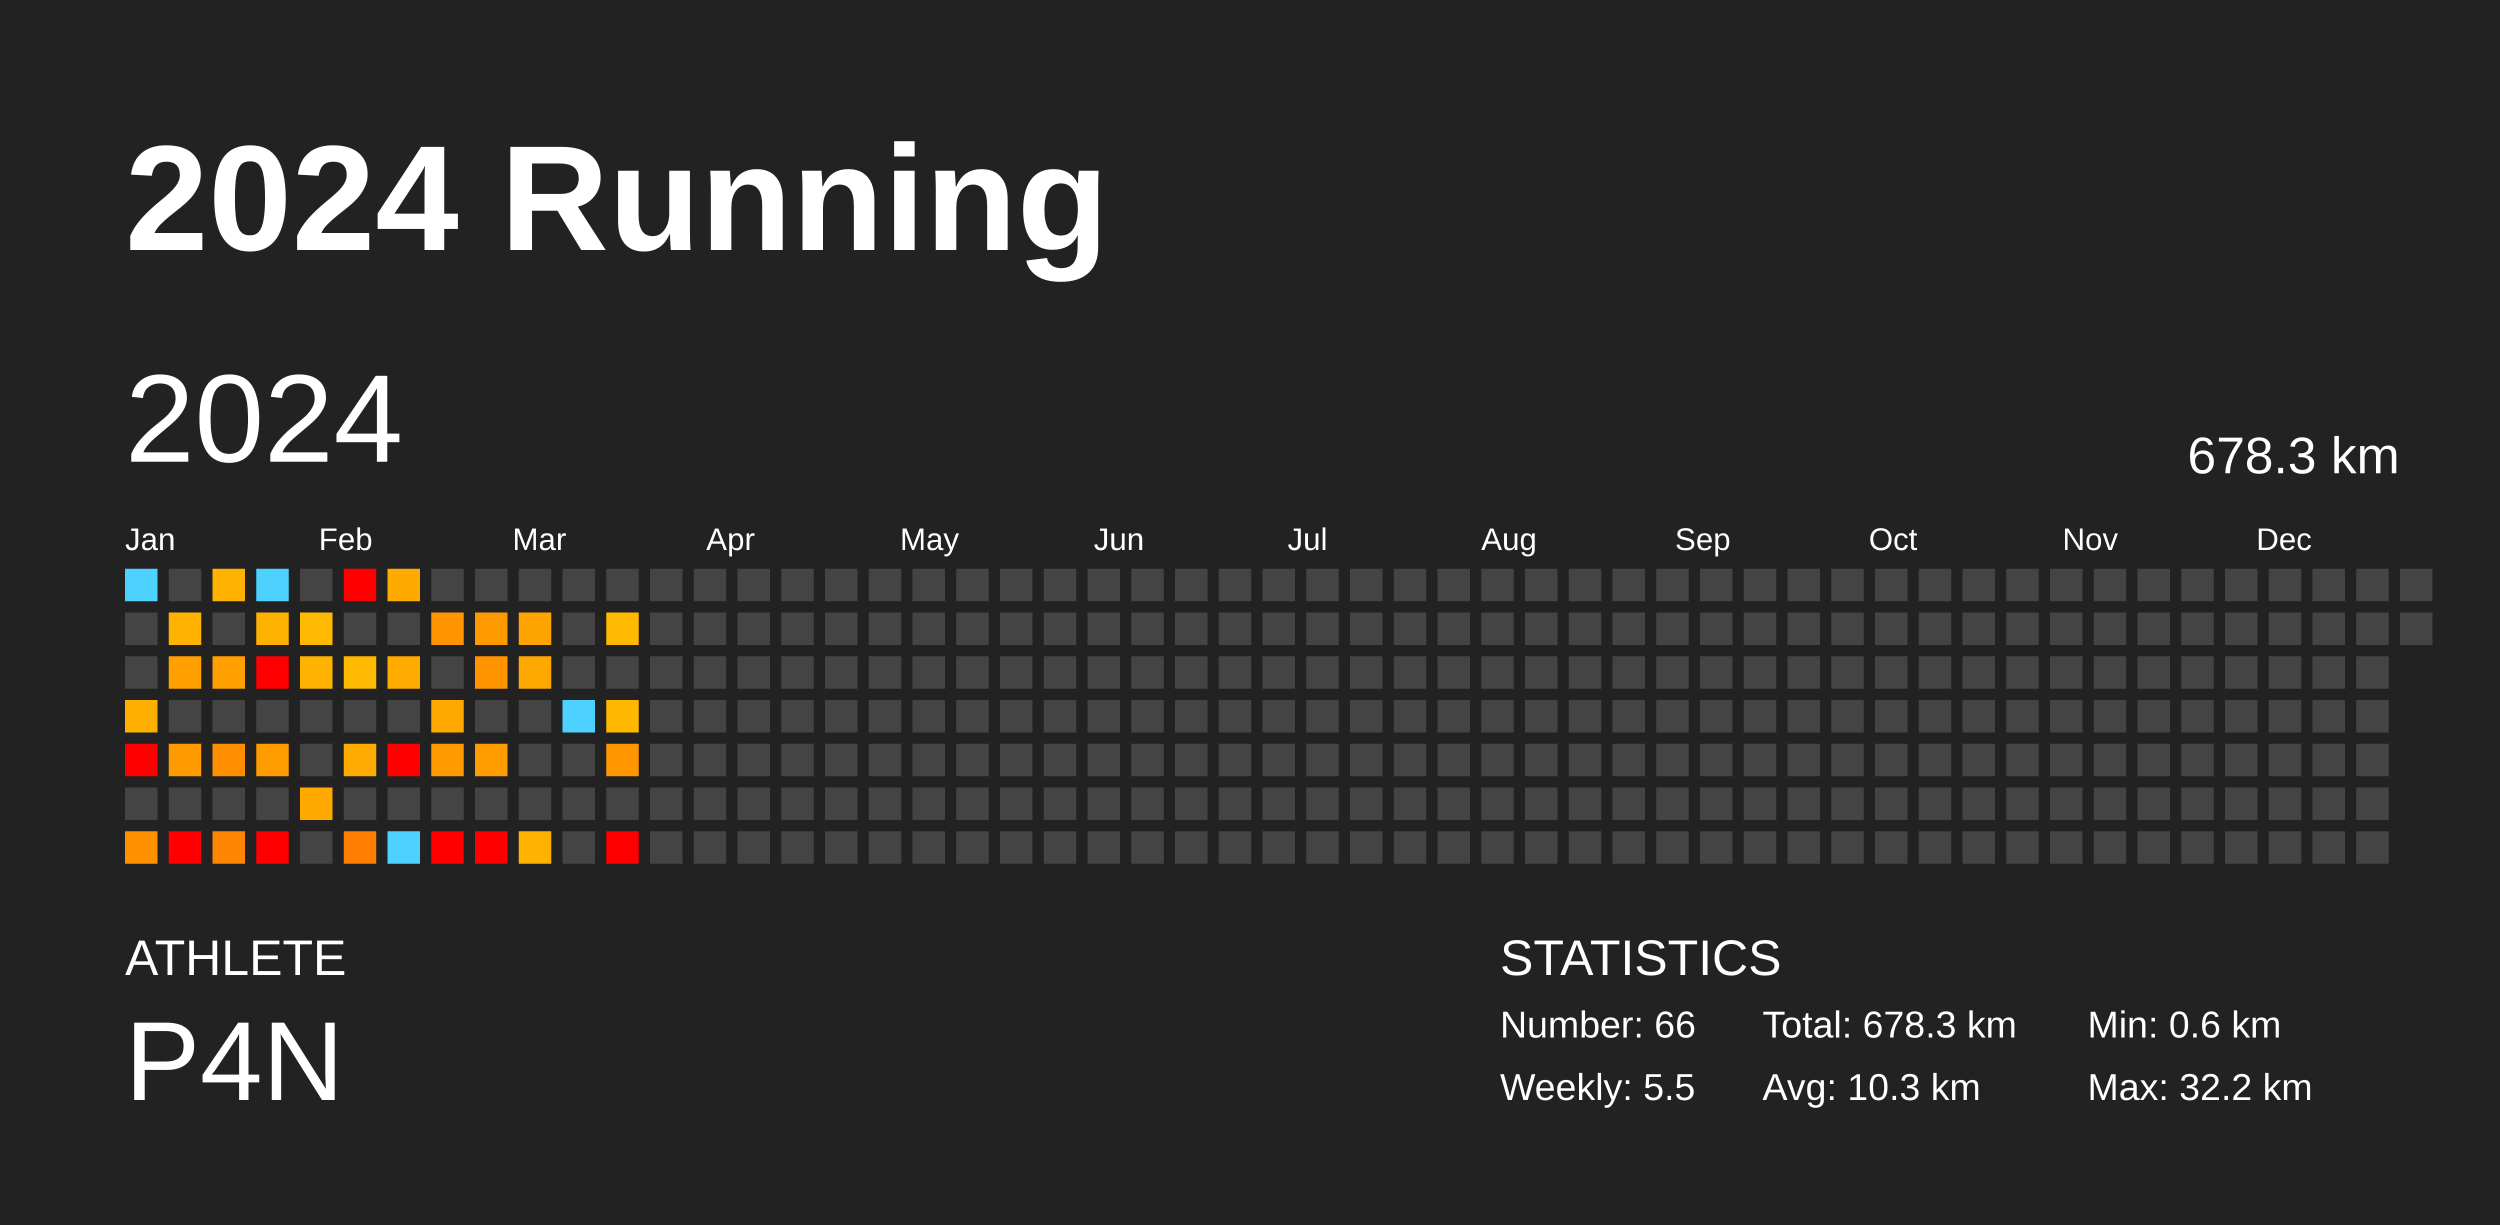
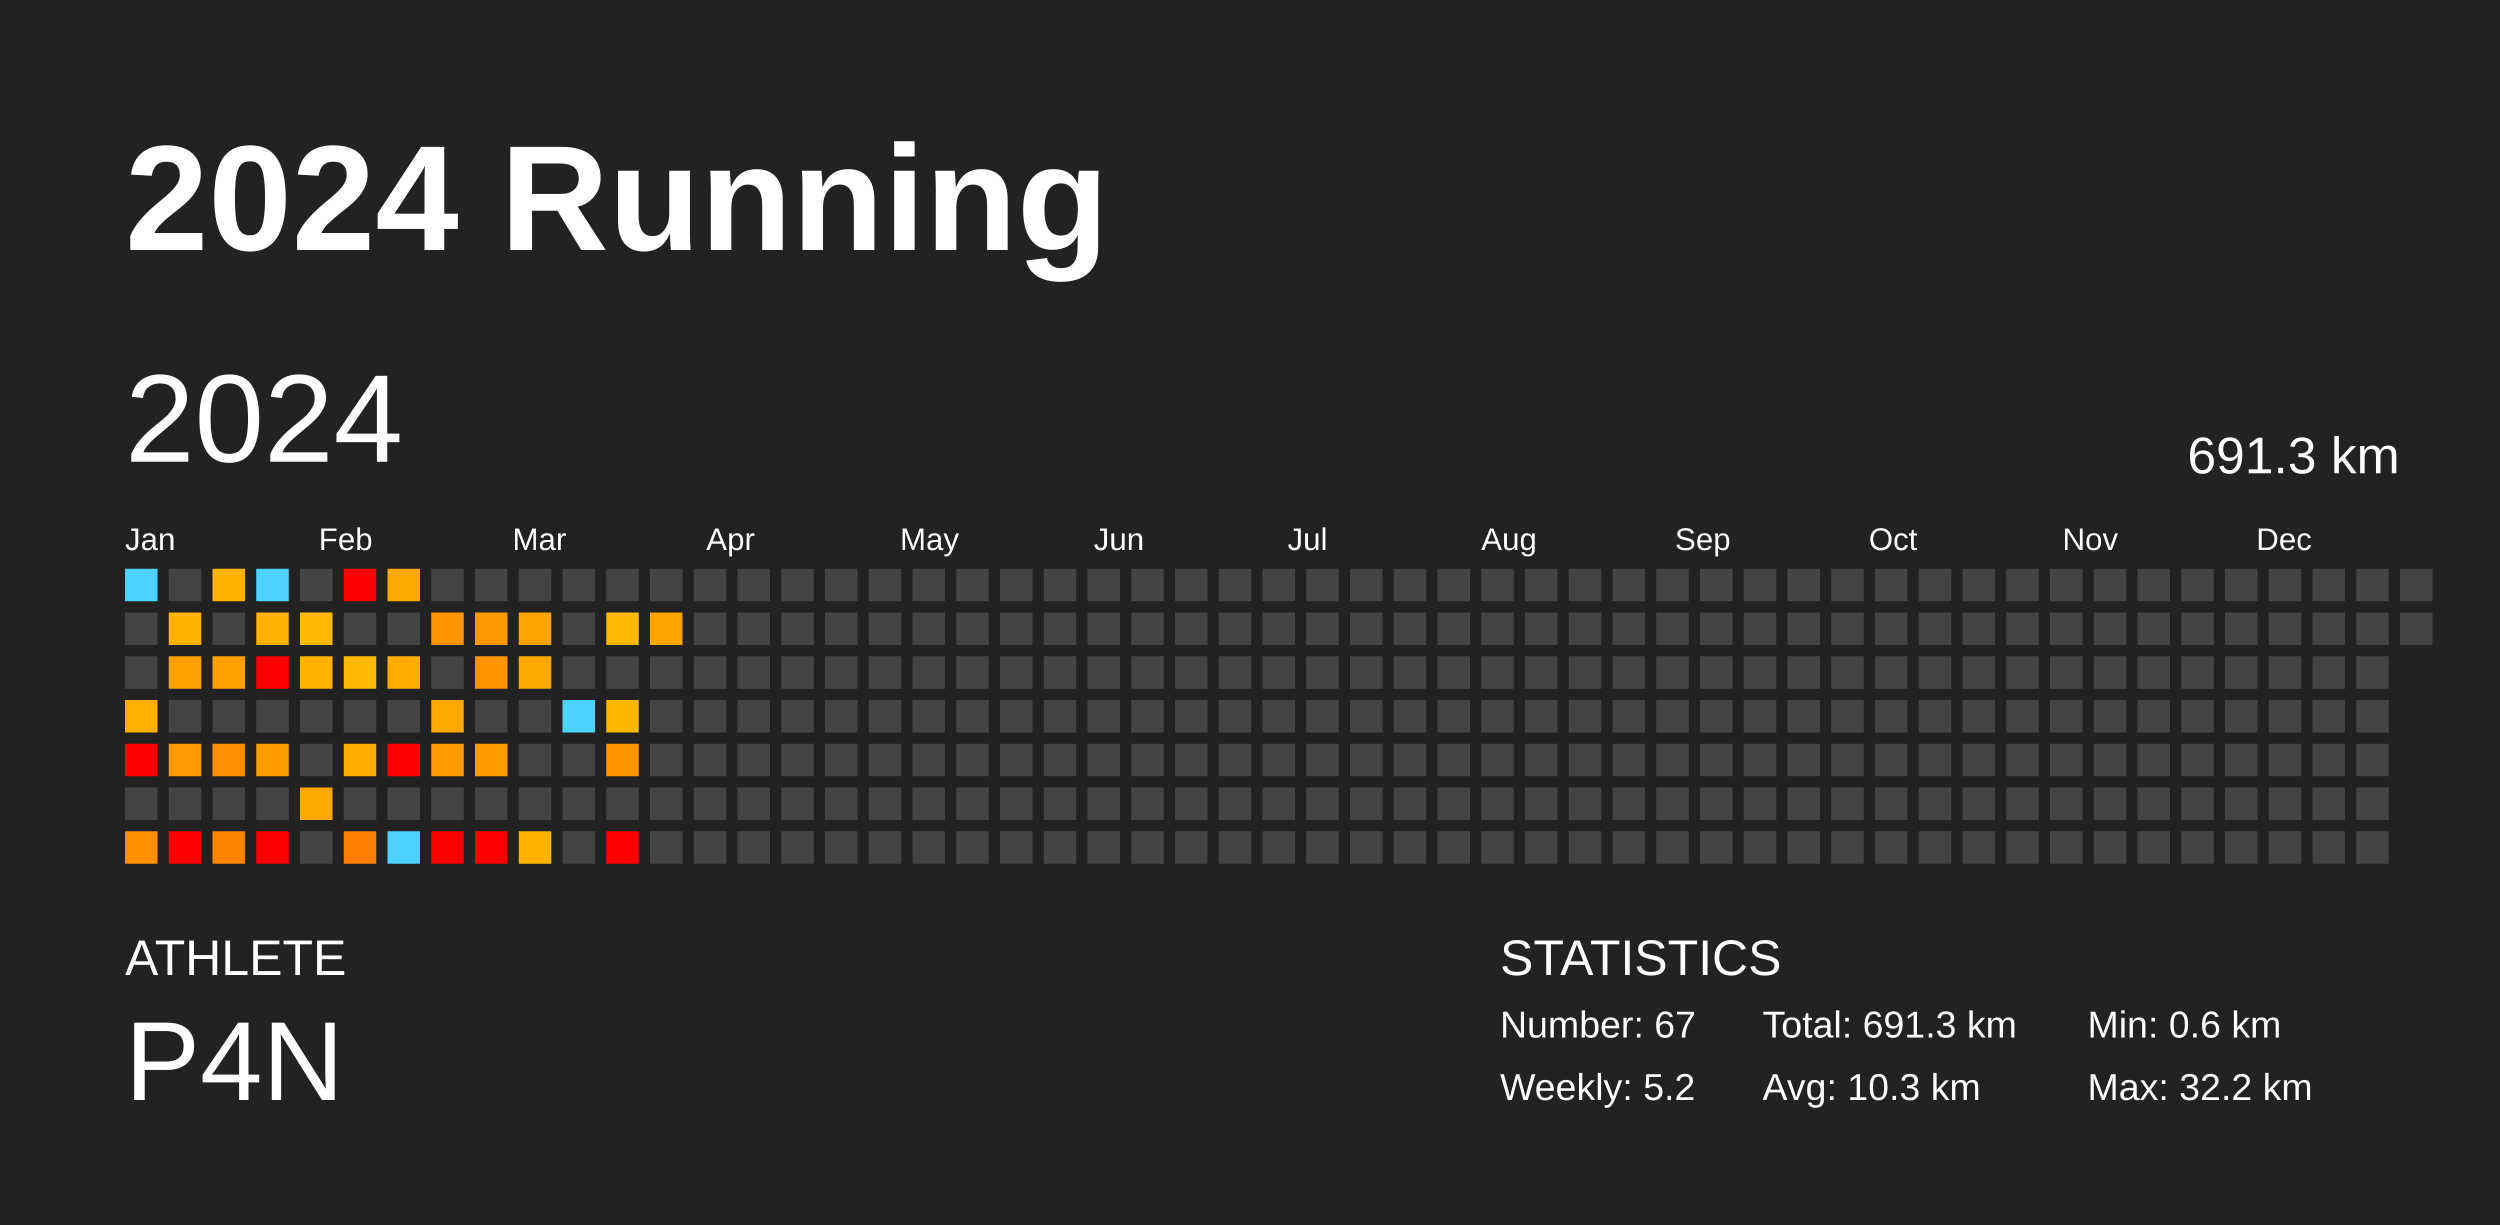
<svg xmlns="http://www.w3.org/2000/svg" baseProfile="full" height="98mm" version="1.1" viewBox="0,0,200,98" width="200mm">
  <defs />
  <rect fill="#222222" height="98" width="200" x="0" y="0" />
  <text fill="#FFFFFF" style="font-size:12px; font-family:Arial; font-weight:bold;" x="10" y="20">2024 Running</text>
  <text fill="#FFFFFF" style="font-size:4px; font-family:Arial" x="10" y="78">ATHLETE</text>
  <text fill="#FFFFFF" style="font-size:9px; font-family:Arial" x="10" y="88">P4N</text>
  <text fill="#FFFFFF" style="font-size:4px; font-family:Arial" x="120" y="78">STATISTICS</text>
-   <text fill="#FFFFFF" style="font-size:3px; font-family:Arial" x="120" y="83">Number: 66</text>
-   <text fill="#FFFFFF" style="font-size:3px; font-family:Arial" x="120" y="88">Weekly: 5.5</text>
-   <text fill="#FFFFFF" style="font-size:3px; font-family:Arial" x="141" y="83">Total: 678.3 km</text>
+   <text fill="#FFFFFF" style="font-size:3px; font-family:Arial" x="120" y="83">Number: 67</text>
+   <text fill="#FFFFFF" style="font-size:3px; font-family:Arial" x="120" y="88">Weekly: 5.2</text>
+   <text fill="#FFFFFF" style="font-size:3px; font-family:Arial" x="141" y="83">Total: 691.3 km</text>
  <text fill="#FFFFFF" style="font-size:3px; font-family:Arial" x="141" y="88">Avg: 10.3 km</text>
  <text fill="#FFFFFF" style="font-size:3px; font-family:Arial" x="167" y="83">Min: 0.6 km</text>
  <text fill="#FFFFFF" style="font-size:3px; font-family:Arial" x="167" y="88">Max: 32.2 km</text>
  <text dominant-baseline="hanging" fill="#FFFFFF" style="font-size:10.0px; font-family:Arial;" x="10" y="30">2024</text>
-   <text dominant-baseline="hanging" fill="#FFFFFF" style="font-size:4.125px; font-family:Arial;" x="175" y="35">678.3 km</text>
+   <text dominant-baseline="hanging" fill="#FFFFFF" style="font-size:4.125px; font-family:Arial;" x="175" y="35">691.3 km</text>
  <text fill="#FFFFFF" style="font-size:2.5px; font-family:Arial" x="10.0" y="44">Jan</text>
  <text fill="#FFFFFF" style="font-size:2.5px; font-family:Arial" x="25.5" y="44">Feb</text>
  <text fill="#FFFFFF" style="font-size:2.5px; font-family:Arial" x="41.0" y="44">Mar</text>
  <text fill="#FFFFFF" style="font-size:2.5px; font-family:Arial" x="56.5" y="44">Apr</text>
  <text fill="#FFFFFF" style="font-size:2.5px; font-family:Arial" x="72.0" y="44">May</text>
  <text fill="#FFFFFF" style="font-size:2.5px; font-family:Arial" x="87.5" y="44">Jun</text>
  <text fill="#FFFFFF" style="font-size:2.5px; font-family:Arial" x="103.0" y="44">Jul</text>
  <text fill="#FFFFFF" style="font-size:2.5px; font-family:Arial" x="118.5" y="44">Aug</text>
  <text fill="#FFFFFF" style="font-size:2.5px; font-family:Arial" x="134.0" y="44">Sep</text>
  <text fill="#FFFFFF" style="font-size:2.5px; font-family:Arial" x="149.5" y="44">Oct</text>
  <text fill="#FFFFFF" style="font-size:2.5px; font-family:Arial" x="165.0" y="44">Nov</text>
  <text fill="#FFFFFF" style="font-size:2.5px; font-family:Arial" x="180.5" y="44">Dec</text>
  <rect fill="#4dd2ff" height="2.6" width="2.6" x="10.0" y="45.5" />
  <rect fill="#444444" height="2.6" width="2.6" x="10.0" y="49.0" />
  <rect fill="#444444" height="2.6" width="2.6" x="10.0" y="52.5" />
  <rect fill="#ffaf00" height="2.6" width="2.6" x="10.0" y="56.0" />
  <rect fill="red" height="2.6" width="2.6" x="10.0" y="59.5" />
  <rect fill="#444444" height="2.6" width="2.6" x="10.0" y="63.0" />
  <rect fill="#ff9100" height="2.6" width="2.6" x="10.0" y="66.5" />
  <rect fill="#444444" height="2.6" width="2.6" x="13.5" y="45.5" />
  <rect fill="#ffb200" height="2.6" width="2.6" x="13.5" y="49.0" />
  <rect fill="#ffa000" height="2.6" width="2.6" x="13.5" y="52.5" />
  <rect fill="#444444" height="2.6" width="2.6" x="13.5" y="56.0" />
  <rect fill="#ff9b00" height="2.6" width="2.6" x="13.5" y="59.5" />
  <rect fill="#444444" height="2.6" width="2.6" x="13.5" y="63.0" />
  <rect fill="red" height="2.6" width="2.6" x="13.5" y="66.5" />
  <rect fill="#ffb200" height="2.6" width="2.6" x="17.0" y="45.5" />
  <rect fill="#444444" height="2.6" width="2.6" x="17.0" y="49.0" />
  <rect fill="#ffa000" height="2.6" width="2.6" x="17.0" y="52.5" />
  <rect fill="#444444" height="2.6" width="2.6" x="17.0" y="56.0" />
  <rect fill="#ff8e00" height="2.6" width="2.6" x="17.0" y="59.5" />
  <rect fill="#444444" height="2.6" width="2.6" x="17.0" y="63.0" />
  <rect fill="#ff8400" height="2.6" width="2.6" x="17.0" y="66.5" />
  <rect fill="#4dd2ff" height="2.6" width="2.6" x="20.5" y="45.5" />
  <rect fill="#ffb100" height="2.6" width="2.6" x="20.5" y="49.0" />
  <rect fill="red" height="2.6" width="2.6" x="20.5" y="52.5" />
  <rect fill="#444444" height="2.6" width="2.6" x="20.5" y="56.0" />
  <rect fill="#ff9c00" height="2.6" width="2.6" x="20.5" y="59.5" />
  <rect fill="#444444" height="2.6" width="2.6" x="20.5" y="63.0" />
  <rect fill="red" height="2.6" width="2.6" x="20.5" y="66.5" />
  <rect fill="#444444" height="2.6" width="2.6" x="24.0" y="45.5" />
  <rect fill="#ffb900" height="2.6" width="2.6" x="24.0" y="49.0" />
  <rect fill="#ffb200" height="2.6" width="2.6" x="24.0" y="52.5" />
  <rect fill="#444444" height="2.6" width="2.6" x="24.0" y="56.0" />
  <rect fill="#444444" height="2.6" width="2.6" x="24.0" y="59.5" />
  <rect fill="#ffa800" height="2.6" width="2.6" x="24.0" y="63.0" />
  <rect fill="#444444" height="2.6" width="2.6" x="24.0" y="66.5" />
  <rect fill="red" height="2.6" width="2.6" x="27.5" y="45.5" />
  <rect fill="#444444" height="2.6" width="2.6" x="27.5" y="49.0" />
  <rect fill="#ffb900" height="2.6" width="2.6" x="27.5" y="52.5" />
  <rect fill="#444444" height="2.6" width="2.6" x="27.5" y="56.0" />
  <rect fill="#ffab00" height="2.6" width="2.6" x="27.5" y="59.5" />
  <rect fill="#444444" height="2.6" width="2.6" x="27.5" y="63.0" />
  <rect fill="#ff7d00" height="2.6" width="2.6" x="27.5" y="66.5" />
  <rect fill="#ffaa00" height="2.6" width="2.6" x="31.0" y="45.5" />
  <rect fill="#444444" height="2.6" width="2.6" x="31.0" y="49.0" />
  <rect fill="#ffab00" height="2.6" width="2.6" x="31.0" y="52.5" />
  <rect fill="#444444" height="2.6" width="2.6" x="31.0" y="56.0" />
  <rect fill="red" height="2.6" width="2.6" x="31.0" y="59.5" />
  <rect fill="#444444" height="2.6" width="2.6" x="31.0" y="63.0" />
  <rect fill="#4dd2ff" height="2.6" width="2.6" x="31.0" y="66.5" />
  <rect fill="#444444" height="2.6" width="2.6" x="34.5" y="45.5" />
  <rect fill="#ff9400" height="2.6" width="2.6" x="34.5" y="49.0" />
  <rect fill="#444444" height="2.6" width="2.6" x="34.5" y="52.5" />
  <rect fill="#ffa900" height="2.6" width="2.6" x="34.5" y="56.0" />
  <rect fill="#ff9b00" height="2.6" width="2.6" x="34.5" y="59.5" />
  <rect fill="#444444" height="2.6" width="2.6" x="34.5" y="63.0" />
  <rect fill="red" height="2.6" width="2.6" x="34.5" y="66.5" />
  <rect fill="#444444" height="2.6" width="2.6" x="38.0" y="45.5" />
  <rect fill="#ff9900" height="2.6" width="2.6" x="38.0" y="49.0" />
  <rect fill="#ff9400" height="2.6" width="2.6" x="38.0" y="52.5" />
  <rect fill="#444444" height="2.6" width="2.6" x="38.0" y="56.0" />
  <rect fill="#ff9c00" height="2.6" width="2.6" x="38.0" y="59.5" />
  <rect fill="#444444" height="2.6" width="2.6" x="38.0" y="63.0" />
  <rect fill="red" height="2.6" width="2.6" x="38.0" y="66.5" />
  <rect fill="#444444" height="2.6" width="2.6" x="41.5" y="45.5" />
  <rect fill="#ffa300" height="2.6" width="2.6" x="41.5" y="49.0" />
  <rect fill="#ffa900" height="2.6" width="2.6" x="41.5" y="52.5" />
  <rect fill="#444444" height="2.6" width="2.6" x="41.5" y="56.0" />
  <rect fill="#444444" height="2.6" width="2.6" x="41.5" y="59.5" />
  <rect fill="#444444" height="2.6" width="2.6" x="41.5" y="63.0" />
  <rect fill="#ffb300" height="2.6" width="2.6" x="41.5" y="66.5" />
  <rect fill="#444444" height="2.6" width="2.6" x="45.0" y="45.5" />
  <rect fill="#444444" height="2.6" width="2.6" x="45.0" y="49.0" />
  <rect fill="#444444" height="2.6" width="2.6" x="45.0" y="52.5" />
  <rect fill="#4dd2ff" height="2.6" width="2.6" x="45.0" y="56.0" />
  <rect fill="#444444" height="2.6" width="2.6" x="45.0" y="59.5" />
  <rect fill="#444444" height="2.6" width="2.6" x="45.0" y="63.0" />
  <rect fill="#444444" height="2.6" width="2.6" x="45.0" y="66.5" />
  <rect fill="#444444" height="2.6" width="2.6" x="48.5" y="45.5" />
  <rect fill="#ffb900" height="2.6" width="2.6" x="48.5" y="49.0" />
  <rect fill="#444444" height="2.6" width="2.6" x="48.5" y="52.5" />
  <rect fill="#ffb700" height="2.6" width="2.6" x="48.5" y="56.0" />
  <rect fill="#ff9600" height="2.6" width="2.6" x="48.5" y="59.5" />
  <rect fill="#444444" height="2.6" width="2.6" x="48.5" y="63.0" />
  <rect fill="red" height="2.6" width="2.6" x="48.5" y="66.5" />
  <rect fill="#444444" height="2.6" width="2.6" x="52.0" y="45.5" />
-   <rect fill="#444444" height="2.6" width="2.6" x="52.0" y="49.0" />
+   <rect fill="#ffa400" height="2.6" width="2.6" x="52.0" y="49.0" />
  <rect fill="#444444" height="2.6" width="2.6" x="52.0" y="52.5" />
  <rect fill="#444444" height="2.6" width="2.6" x="52.0" y="56.0" />
  <rect fill="#444444" height="2.6" width="2.6" x="52.0" y="59.5" />
  <rect fill="#444444" height="2.6" width="2.6" x="52.0" y="63.0" />
  <rect fill="#444444" height="2.6" width="2.6" x="52.0" y="66.5" />
  <rect fill="#444444" height="2.6" width="2.6" x="55.5" y="45.5" />
  <rect fill="#444444" height="2.6" width="2.6" x="55.5" y="49.0" />
  <rect fill="#444444" height="2.6" width="2.6" x="55.5" y="52.5" />
  <rect fill="#444444" height="2.6" width="2.6" x="55.5" y="56.0" />
  <rect fill="#444444" height="2.6" width="2.6" x="55.5" y="59.5" />
  <rect fill="#444444" height="2.6" width="2.6" x="55.5" y="63.0" />
  <rect fill="#444444" height="2.6" width="2.6" x="55.5" y="66.5" />
  <rect fill="#444444" height="2.6" width="2.6" x="59.0" y="45.5" />
  <rect fill="#444444" height="2.6" width="2.6" x="59.0" y="49.0" />
  <rect fill="#444444" height="2.6" width="2.6" x="59.0" y="52.5" />
  <rect fill="#444444" height="2.6" width="2.6" x="59.0" y="56.0" />
  <rect fill="#444444" height="2.6" width="2.6" x="59.0" y="59.5" />
  <rect fill="#444444" height="2.6" width="2.6" x="59.0" y="63.0" />
  <rect fill="#444444" height="2.6" width="2.6" x="59.0" y="66.5" />
  <rect fill="#444444" height="2.6" width="2.6" x="62.5" y="45.5" />
  <rect fill="#444444" height="2.6" width="2.6" x="62.5" y="49.0" />
  <rect fill="#444444" height="2.6" width="2.6" x="62.5" y="52.5" />
  <rect fill="#444444" height="2.6" width="2.6" x="62.5" y="56.0" />
  <rect fill="#444444" height="2.6" width="2.6" x="62.5" y="59.5" />
  <rect fill="#444444" height="2.6" width="2.6" x="62.5" y="63.0" />
  <rect fill="#444444" height="2.6" width="2.6" x="62.5" y="66.5" />
  <rect fill="#444444" height="2.6" width="2.6" x="66.0" y="45.5" />
  <rect fill="#444444" height="2.6" width="2.6" x="66.0" y="49.0" />
  <rect fill="#444444" height="2.6" width="2.6" x="66.0" y="52.5" />
  <rect fill="#444444" height="2.6" width="2.6" x="66.0" y="56.0" />
  <rect fill="#444444" height="2.6" width="2.6" x="66.0" y="59.5" />
  <rect fill="#444444" height="2.6" width="2.6" x="66.0" y="63.0" />
  <rect fill="#444444" height="2.6" width="2.6" x="66.0" y="66.5" />
  <rect fill="#444444" height="2.6" width="2.6" x="69.5" y="45.5" />
  <rect fill="#444444" height="2.6" width="2.6" x="69.5" y="49.0" />
  <rect fill="#444444" height="2.6" width="2.6" x="69.5" y="52.5" />
  <rect fill="#444444" height="2.6" width="2.6" x="69.5" y="56.0" />
  <rect fill="#444444" height="2.6" width="2.6" x="69.5" y="59.5" />
  <rect fill="#444444" height="2.6" width="2.6" x="69.5" y="63.0" />
  <rect fill="#444444" height="2.6" width="2.6" x="69.5" y="66.5" />
  <rect fill="#444444" height="2.6" width="2.6" x="73.0" y="45.5" />
  <rect fill="#444444" height="2.6" width="2.6" x="73.0" y="49.0" />
  <rect fill="#444444" height="2.6" width="2.6" x="73.0" y="52.5" />
  <rect fill="#444444" height="2.6" width="2.6" x="73.0" y="56.0" />
  <rect fill="#444444" height="2.6" width="2.6" x="73.0" y="59.5" />
  <rect fill="#444444" height="2.6" width="2.6" x="73.0" y="63.0" />
  <rect fill="#444444" height="2.6" width="2.6" x="73.0" y="66.5" />
  <rect fill="#444444" height="2.6" width="2.6" x="76.5" y="45.5" />
  <rect fill="#444444" height="2.6" width="2.6" x="76.5" y="49.0" />
  <rect fill="#444444" height="2.6" width="2.6" x="76.5" y="52.5" />
  <rect fill="#444444" height="2.6" width="2.6" x="76.5" y="56.0" />
  <rect fill="#444444" height="2.6" width="2.6" x="76.5" y="59.5" />
  <rect fill="#444444" height="2.6" width="2.6" x="76.5" y="63.0" />
  <rect fill="#444444" height="2.6" width="2.6" x="76.5" y="66.5" />
  <rect fill="#444444" height="2.6" width="2.6" x="80.0" y="45.5" />
  <rect fill="#444444" height="2.6" width="2.6" x="80.0" y="49.0" />
  <rect fill="#444444" height="2.6" width="2.6" x="80.0" y="52.5" />
  <rect fill="#444444" height="2.6" width="2.6" x="80.0" y="56.0" />
  <rect fill="#444444" height="2.6" width="2.6" x="80.0" y="59.5" />
  <rect fill="#444444" height="2.6" width="2.6" x="80.0" y="63.0" />
  <rect fill="#444444" height="2.6" width="2.6" x="80.0" y="66.5" />
  <rect fill="#444444" height="2.6" width="2.6" x="83.5" y="45.5" />
  <rect fill="#444444" height="2.6" width="2.6" x="83.5" y="49.0" />
  <rect fill="#444444" height="2.6" width="2.6" x="83.5" y="52.5" />
  <rect fill="#444444" height="2.6" width="2.6" x="83.5" y="56.0" />
  <rect fill="#444444" height="2.6" width="2.6" x="83.5" y="59.5" />
  <rect fill="#444444" height="2.6" width="2.6" x="83.5" y="63.0" />
  <rect fill="#444444" height="2.6" width="2.6" x="83.5" y="66.5" />
  <rect fill="#444444" height="2.6" width="2.6" x="87.0" y="45.5" />
  <rect fill="#444444" height="2.6" width="2.6" x="87.0" y="49.0" />
  <rect fill="#444444" height="2.6" width="2.6" x="87.0" y="52.5" />
  <rect fill="#444444" height="2.6" width="2.6" x="87.0" y="56.0" />
  <rect fill="#444444" height="2.6" width="2.6" x="87.0" y="59.5" />
  <rect fill="#444444" height="2.6" width="2.6" x="87.0" y="63.0" />
  <rect fill="#444444" height="2.6" width="2.6" x="87.0" y="66.5" />
  <rect fill="#444444" height="2.6" width="2.6" x="90.5" y="45.5" />
  <rect fill="#444444" height="2.6" width="2.6" x="90.5" y="49.0" />
  <rect fill="#444444" height="2.6" width="2.6" x="90.5" y="52.5" />
  <rect fill="#444444" height="2.6" width="2.6" x="90.5" y="56.0" />
  <rect fill="#444444" height="2.6" width="2.6" x="90.5" y="59.5" />
  <rect fill="#444444" height="2.6" width="2.6" x="90.5" y="63.0" />
  <rect fill="#444444" height="2.6" width="2.6" x="90.5" y="66.5" />
  <rect fill="#444444" height="2.6" width="2.6" x="94.0" y="45.5" />
  <rect fill="#444444" height="2.6" width="2.6" x="94.0" y="49.0" />
  <rect fill="#444444" height="2.6" width="2.6" x="94.0" y="52.5" />
  <rect fill="#444444" height="2.6" width="2.6" x="94.0" y="56.0" />
  <rect fill="#444444" height="2.6" width="2.6" x="94.0" y="59.5" />
  <rect fill="#444444" height="2.6" width="2.6" x="94.0" y="63.0" />
  <rect fill="#444444" height="2.6" width="2.6" x="94.0" y="66.5" />
  <rect fill="#444444" height="2.6" width="2.6" x="97.5" y="45.5" />
  <rect fill="#444444" height="2.6" width="2.6" x="97.5" y="49.0" />
  <rect fill="#444444" height="2.6" width="2.6" x="97.5" y="52.5" />
  <rect fill="#444444" height="2.6" width="2.6" x="97.5" y="56.0" />
  <rect fill="#444444" height="2.6" width="2.6" x="97.5" y="59.5" />
  <rect fill="#444444" height="2.6" width="2.6" x="97.5" y="63.0" />
  <rect fill="#444444" height="2.6" width="2.6" x="97.5" y="66.5" />
  <rect fill="#444444" height="2.6" width="2.6" x="101.0" y="45.5" />
  <rect fill="#444444" height="2.6" width="2.6" x="101.0" y="49.0" />
  <rect fill="#444444" height="2.6" width="2.6" x="101.0" y="52.5" />
  <rect fill="#444444" height="2.6" width="2.6" x="101.0" y="56.0" />
  <rect fill="#444444" height="2.6" width="2.6" x="101.0" y="59.5" />
  <rect fill="#444444" height="2.6" width="2.6" x="101.0" y="63.0" />
  <rect fill="#444444" height="2.6" width="2.6" x="101.0" y="66.5" />
  <rect fill="#444444" height="2.6" width="2.6" x="104.5" y="45.5" />
  <rect fill="#444444" height="2.6" width="2.6" x="104.5" y="49.0" />
  <rect fill="#444444" height="2.6" width="2.6" x="104.5" y="52.5" />
  <rect fill="#444444" height="2.6" width="2.6" x="104.5" y="56.0" />
  <rect fill="#444444" height="2.6" width="2.6" x="104.5" y="59.5" />
  <rect fill="#444444" height="2.6" width="2.6" x="104.5" y="63.0" />
  <rect fill="#444444" height="2.6" width="2.6" x="104.5" y="66.5" />
  <rect fill="#444444" height="2.6" width="2.6" x="108.0" y="45.5" />
  <rect fill="#444444" height="2.6" width="2.6" x="108.0" y="49.0" />
  <rect fill="#444444" height="2.6" width="2.6" x="108.0" y="52.5" />
  <rect fill="#444444" height="2.6" width="2.6" x="108.0" y="56.0" />
  <rect fill="#444444" height="2.6" width="2.6" x="108.0" y="59.5" />
  <rect fill="#444444" height="2.6" width="2.6" x="108.0" y="63.0" />
  <rect fill="#444444" height="2.6" width="2.6" x="108.0" y="66.5" />
  <rect fill="#444444" height="2.6" width="2.6" x="111.5" y="45.5" />
  <rect fill="#444444" height="2.6" width="2.6" x="111.5" y="49.0" />
  <rect fill="#444444" height="2.6" width="2.6" x="111.5" y="52.5" />
  <rect fill="#444444" height="2.6" width="2.6" x="111.5" y="56.0" />
  <rect fill="#444444" height="2.6" width="2.6" x="111.5" y="59.5" />
  <rect fill="#444444" height="2.6" width="2.6" x="111.5" y="63.0" />
  <rect fill="#444444" height="2.6" width="2.6" x="111.5" y="66.5" />
  <rect fill="#444444" height="2.6" width="2.6" x="115.0" y="45.5" />
  <rect fill="#444444" height="2.6" width="2.6" x="115.0" y="49.0" />
  <rect fill="#444444" height="2.6" width="2.6" x="115.0" y="52.5" />
  <rect fill="#444444" height="2.6" width="2.6" x="115.0" y="56.0" />
  <rect fill="#444444" height="2.6" width="2.6" x="115.0" y="59.5" />
  <rect fill="#444444" height="2.6" width="2.6" x="115.0" y="63.0" />
  <rect fill="#444444" height="2.6" width="2.6" x="115.0" y="66.5" />
  <rect fill="#444444" height="2.6" width="2.6" x="118.5" y="45.5" />
  <rect fill="#444444" height="2.6" width="2.6" x="118.5" y="49.0" />
  <rect fill="#444444" height="2.6" width="2.6" x="118.5" y="52.5" />
  <rect fill="#444444" height="2.6" width="2.6" x="118.5" y="56.0" />
  <rect fill="#444444" height="2.6" width="2.6" x="118.5" y="59.5" />
  <rect fill="#444444" height="2.6" width="2.6" x="118.5" y="63.0" />
  <rect fill="#444444" height="2.6" width="2.6" x="118.5" y="66.5" />
  <rect fill="#444444" height="2.6" width="2.6" x="122.0" y="45.5" />
  <rect fill="#444444" height="2.6" width="2.6" x="122.0" y="49.0" />
  <rect fill="#444444" height="2.6" width="2.6" x="122.0" y="52.5" />
  <rect fill="#444444" height="2.6" width="2.6" x="122.0" y="56.0" />
  <rect fill="#444444" height="2.6" width="2.6" x="122.0" y="59.5" />
  <rect fill="#444444" height="2.6" width="2.6" x="122.0" y="63.0" />
  <rect fill="#444444" height="2.6" width="2.6" x="122.0" y="66.5" />
  <rect fill="#444444" height="2.6" width="2.6" x="125.5" y="45.5" />
  <rect fill="#444444" height="2.6" width="2.6" x="125.5" y="49.0" />
  <rect fill="#444444" height="2.6" width="2.6" x="125.5" y="52.5" />
  <rect fill="#444444" height="2.6" width="2.6" x="125.5" y="56.0" />
  <rect fill="#444444" height="2.6" width="2.6" x="125.5" y="59.5" />
  <rect fill="#444444" height="2.6" width="2.6" x="125.5" y="63.0" />
  <rect fill="#444444" height="2.6" width="2.6" x="125.5" y="66.5" />
  <rect fill="#444444" height="2.6" width="2.6" x="129.0" y="45.5" />
  <rect fill="#444444" height="2.6" width="2.6" x="129.0" y="49.0" />
  <rect fill="#444444" height="2.6" width="2.6" x="129.0" y="52.5" />
  <rect fill="#444444" height="2.6" width="2.6" x="129.0" y="56.0" />
  <rect fill="#444444" height="2.6" width="2.6" x="129.0" y="59.5" />
  <rect fill="#444444" height="2.6" width="2.6" x="129.0" y="63.0" />
  <rect fill="#444444" height="2.6" width="2.6" x="129.0" y="66.5" />
  <rect fill="#444444" height="2.6" width="2.6" x="132.5" y="45.5" />
  <rect fill="#444444" height="2.6" width="2.6" x="132.5" y="49.0" />
  <rect fill="#444444" height="2.6" width="2.6" x="132.5" y="52.5" />
  <rect fill="#444444" height="2.6" width="2.6" x="132.5" y="56.0" />
  <rect fill="#444444" height="2.6" width="2.6" x="132.5" y="59.5" />
  <rect fill="#444444" height="2.6" width="2.6" x="132.5" y="63.0" />
  <rect fill="#444444" height="2.6" width="2.6" x="132.5" y="66.5" />
  <rect fill="#444444" height="2.6" width="2.6" x="136.0" y="45.5" />
  <rect fill="#444444" height="2.6" width="2.6" x="136.0" y="49.0" />
  <rect fill="#444444" height="2.6" width="2.6" x="136.0" y="52.5" />
  <rect fill="#444444" height="2.6" width="2.6" x="136.0" y="56.0" />
  <rect fill="#444444" height="2.6" width="2.6" x="136.0" y="59.5" />
  <rect fill="#444444" height="2.6" width="2.6" x="136.0" y="63.0" />
  <rect fill="#444444" height="2.6" width="2.6" x="136.0" y="66.5" />
  <rect fill="#444444" height="2.6" width="2.6" x="139.5" y="45.5" />
  <rect fill="#444444" height="2.6" width="2.6" x="139.5" y="49.0" />
  <rect fill="#444444" height="2.6" width="2.6" x="139.5" y="52.5" />
  <rect fill="#444444" height="2.6" width="2.6" x="139.5" y="56.0" />
  <rect fill="#444444" height="2.6" width="2.6" x="139.5" y="59.5" />
  <rect fill="#444444" height="2.6" width="2.6" x="139.5" y="63.0" />
  <rect fill="#444444" height="2.6" width="2.6" x="139.5" y="66.5" />
  <rect fill="#444444" height="2.6" width="2.6" x="143.0" y="45.5" />
  <rect fill="#444444" height="2.6" width="2.6" x="143.0" y="49.0" />
  <rect fill="#444444" height="2.6" width="2.6" x="143.0" y="52.5" />
  <rect fill="#444444" height="2.6" width="2.6" x="143.0" y="56.0" />
  <rect fill="#444444" height="2.6" width="2.6" x="143.0" y="59.5" />
  <rect fill="#444444" height="2.6" width="2.6" x="143.0" y="63.0" />
  <rect fill="#444444" height="2.6" width="2.6" x="143.0" y="66.5" />
  <rect fill="#444444" height="2.6" width="2.6" x="146.5" y="45.5" />
  <rect fill="#444444" height="2.6" width="2.6" x="146.5" y="49.0" />
  <rect fill="#444444" height="2.6" width="2.6" x="146.5" y="52.5" />
  <rect fill="#444444" height="2.6" width="2.6" x="146.5" y="56.0" />
  <rect fill="#444444" height="2.6" width="2.6" x="146.5" y="59.5" />
  <rect fill="#444444" height="2.6" width="2.6" x="146.5" y="63.0" />
  <rect fill="#444444" height="2.6" width="2.6" x="146.5" y="66.5" />
  <rect fill="#444444" height="2.6" width="2.6" x="150.0" y="45.5" />
  <rect fill="#444444" height="2.6" width="2.6" x="150.0" y="49.0" />
  <rect fill="#444444" height="2.6" width="2.6" x="150.0" y="52.5" />
  <rect fill="#444444" height="2.6" width="2.6" x="150.0" y="56.0" />
  <rect fill="#444444" height="2.6" width="2.6" x="150.0" y="59.5" />
  <rect fill="#444444" height="2.6" width="2.6" x="150.0" y="63.0" />
  <rect fill="#444444" height="2.6" width="2.6" x="150.0" y="66.5" />
  <rect fill="#444444" height="2.6" width="2.6" x="153.5" y="45.5" />
  <rect fill="#444444" height="2.6" width="2.6" x="153.5" y="49.0" />
  <rect fill="#444444" height="2.6" width="2.6" x="153.5" y="52.5" />
  <rect fill="#444444" height="2.6" width="2.6" x="153.5" y="56.0" />
  <rect fill="#444444" height="2.6" width="2.6" x="153.5" y="59.5" />
  <rect fill="#444444" height="2.6" width="2.6" x="153.5" y="63.0" />
  <rect fill="#444444" height="2.6" width="2.6" x="153.5" y="66.5" />
  <rect fill="#444444" height="2.6" width="2.6" x="157.0" y="45.5" />
  <rect fill="#444444" height="2.6" width="2.6" x="157.0" y="49.0" />
  <rect fill="#444444" height="2.6" width="2.6" x="157.0" y="52.5" />
  <rect fill="#444444" height="2.6" width="2.6" x="157.0" y="56.0" />
  <rect fill="#444444" height="2.6" width="2.6" x="157.0" y="59.5" />
  <rect fill="#444444" height="2.6" width="2.6" x="157.0" y="63.0" />
  <rect fill="#444444" height="2.6" width="2.6" x="157.0" y="66.5" />
  <rect fill="#444444" height="2.6" width="2.6" x="160.5" y="45.5" />
  <rect fill="#444444" height="2.6" width="2.6" x="160.5" y="49.0" />
  <rect fill="#444444" height="2.6" width="2.6" x="160.5" y="52.5" />
  <rect fill="#444444" height="2.6" width="2.6" x="160.5" y="56.0" />
  <rect fill="#444444" height="2.6" width="2.6" x="160.5" y="59.5" />
  <rect fill="#444444" height="2.6" width="2.6" x="160.5" y="63.0" />
  <rect fill="#444444" height="2.6" width="2.6" x="160.5" y="66.5" />
  <rect fill="#444444" height="2.6" width="2.6" x="164.0" y="45.5" />
  <rect fill="#444444" height="2.6" width="2.6" x="164.0" y="49.0" />
  <rect fill="#444444" height="2.6" width="2.6" x="164.0" y="52.5" />
  <rect fill="#444444" height="2.6" width="2.6" x="164.0" y="56.0" />
  <rect fill="#444444" height="2.6" width="2.6" x="164.0" y="59.5" />
  <rect fill="#444444" height="2.6" width="2.6" x="164.0" y="63.0" />
  <rect fill="#444444" height="2.6" width="2.6" x="164.0" y="66.5" />
  <rect fill="#444444" height="2.6" width="2.6" x="167.5" y="45.5" />
  <rect fill="#444444" height="2.6" width="2.6" x="167.5" y="49.0" />
  <rect fill="#444444" height="2.6" width="2.6" x="167.5" y="52.5" />
  <rect fill="#444444" height="2.6" width="2.6" x="167.5" y="56.0" />
  <rect fill="#444444" height="2.6" width="2.6" x="167.5" y="59.5" />
  <rect fill="#444444" height="2.6" width="2.6" x="167.5" y="63.0" />
  <rect fill="#444444" height="2.6" width="2.6" x="167.5" y="66.5" />
  <rect fill="#444444" height="2.6" width="2.6" x="171.0" y="45.5" />
  <rect fill="#444444" height="2.6" width="2.6" x="171.0" y="49.0" />
  <rect fill="#444444" height="2.6" width="2.6" x="171.0" y="52.5" />
  <rect fill="#444444" height="2.6" width="2.6" x="171.0" y="56.0" />
  <rect fill="#444444" height="2.6" width="2.6" x="171.0" y="59.5" />
  <rect fill="#444444" height="2.6" width="2.6" x="171.0" y="63.0" />
  <rect fill="#444444" height="2.6" width="2.6" x="171.0" y="66.5" />
  <rect fill="#444444" height="2.6" width="2.6" x="174.5" y="45.5" />
  <rect fill="#444444" height="2.6" width="2.6" x="174.5" y="49.0" />
  <rect fill="#444444" height="2.6" width="2.6" x="174.5" y="52.5" />
  <rect fill="#444444" height="2.6" width="2.6" x="174.5" y="56.0" />
  <rect fill="#444444" height="2.6" width="2.6" x="174.5" y="59.5" />
  <rect fill="#444444" height="2.6" width="2.6" x="174.5" y="63.0" />
  <rect fill="#444444" height="2.6" width="2.6" x="174.5" y="66.5" />
  <rect fill="#444444" height="2.6" width="2.6" x="178.0" y="45.5" />
  <rect fill="#444444" height="2.6" width="2.6" x="178.0" y="49.0" />
  <rect fill="#444444" height="2.6" width="2.6" x="178.0" y="52.5" />
  <rect fill="#444444" height="2.6" width="2.6" x="178.0" y="56.0" />
  <rect fill="#444444" height="2.6" width="2.6" x="178.0" y="59.5" />
  <rect fill="#444444" height="2.6" width="2.6" x="178.0" y="63.0" />
  <rect fill="#444444" height="2.6" width="2.6" x="178.0" y="66.5" />
  <rect fill="#444444" height="2.6" width="2.6" x="181.5" y="45.5" />
  <rect fill="#444444" height="2.6" width="2.6" x="181.5" y="49.0" />
  <rect fill="#444444" height="2.6" width="2.6" x="181.5" y="52.5" />
  <rect fill="#444444" height="2.6" width="2.6" x="181.5" y="56.0" />
  <rect fill="#444444" height="2.6" width="2.6" x="181.5" y="59.5" />
  <rect fill="#444444" height="2.6" width="2.6" x="181.5" y="63.0" />
  <rect fill="#444444" height="2.6" width="2.6" x="181.5" y="66.5" />
  <rect fill="#444444" height="2.6" width="2.6" x="185.0" y="45.5" />
  <rect fill="#444444" height="2.6" width="2.6" x="185.0" y="49.0" />
  <rect fill="#444444" height="2.6" width="2.6" x="185.0" y="52.5" />
  <rect fill="#444444" height="2.6" width="2.6" x="185.0" y="56.0" />
  <rect fill="#444444" height="2.6" width="2.6" x="185.0" y="59.5" />
  <rect fill="#444444" height="2.6" width="2.6" x="185.0" y="63.0" />
  <rect fill="#444444" height="2.6" width="2.6" x="185.0" y="66.5" />
  <rect fill="#444444" height="2.6" width="2.6" x="188.5" y="45.5" />
  <rect fill="#444444" height="2.6" width="2.6" x="188.5" y="49.0" />
  <rect fill="#444444" height="2.6" width="2.6" x="188.5" y="52.5" />
  <rect fill="#444444" height="2.6" width="2.6" x="188.5" y="56.0" />
  <rect fill="#444444" height="2.6" width="2.6" x="188.5" y="59.5" />
  <rect fill="#444444" height="2.6" width="2.6" x="188.5" y="63.0" />
  <rect fill="#444444" height="2.6" width="2.6" x="188.5" y="66.5" />
  <rect fill="#444444" height="2.6" width="2.6" x="192.0" y="45.5" />
  <rect fill="#444444" height="2.6" width="2.6" x="192.0" y="49.0" />
</svg>
